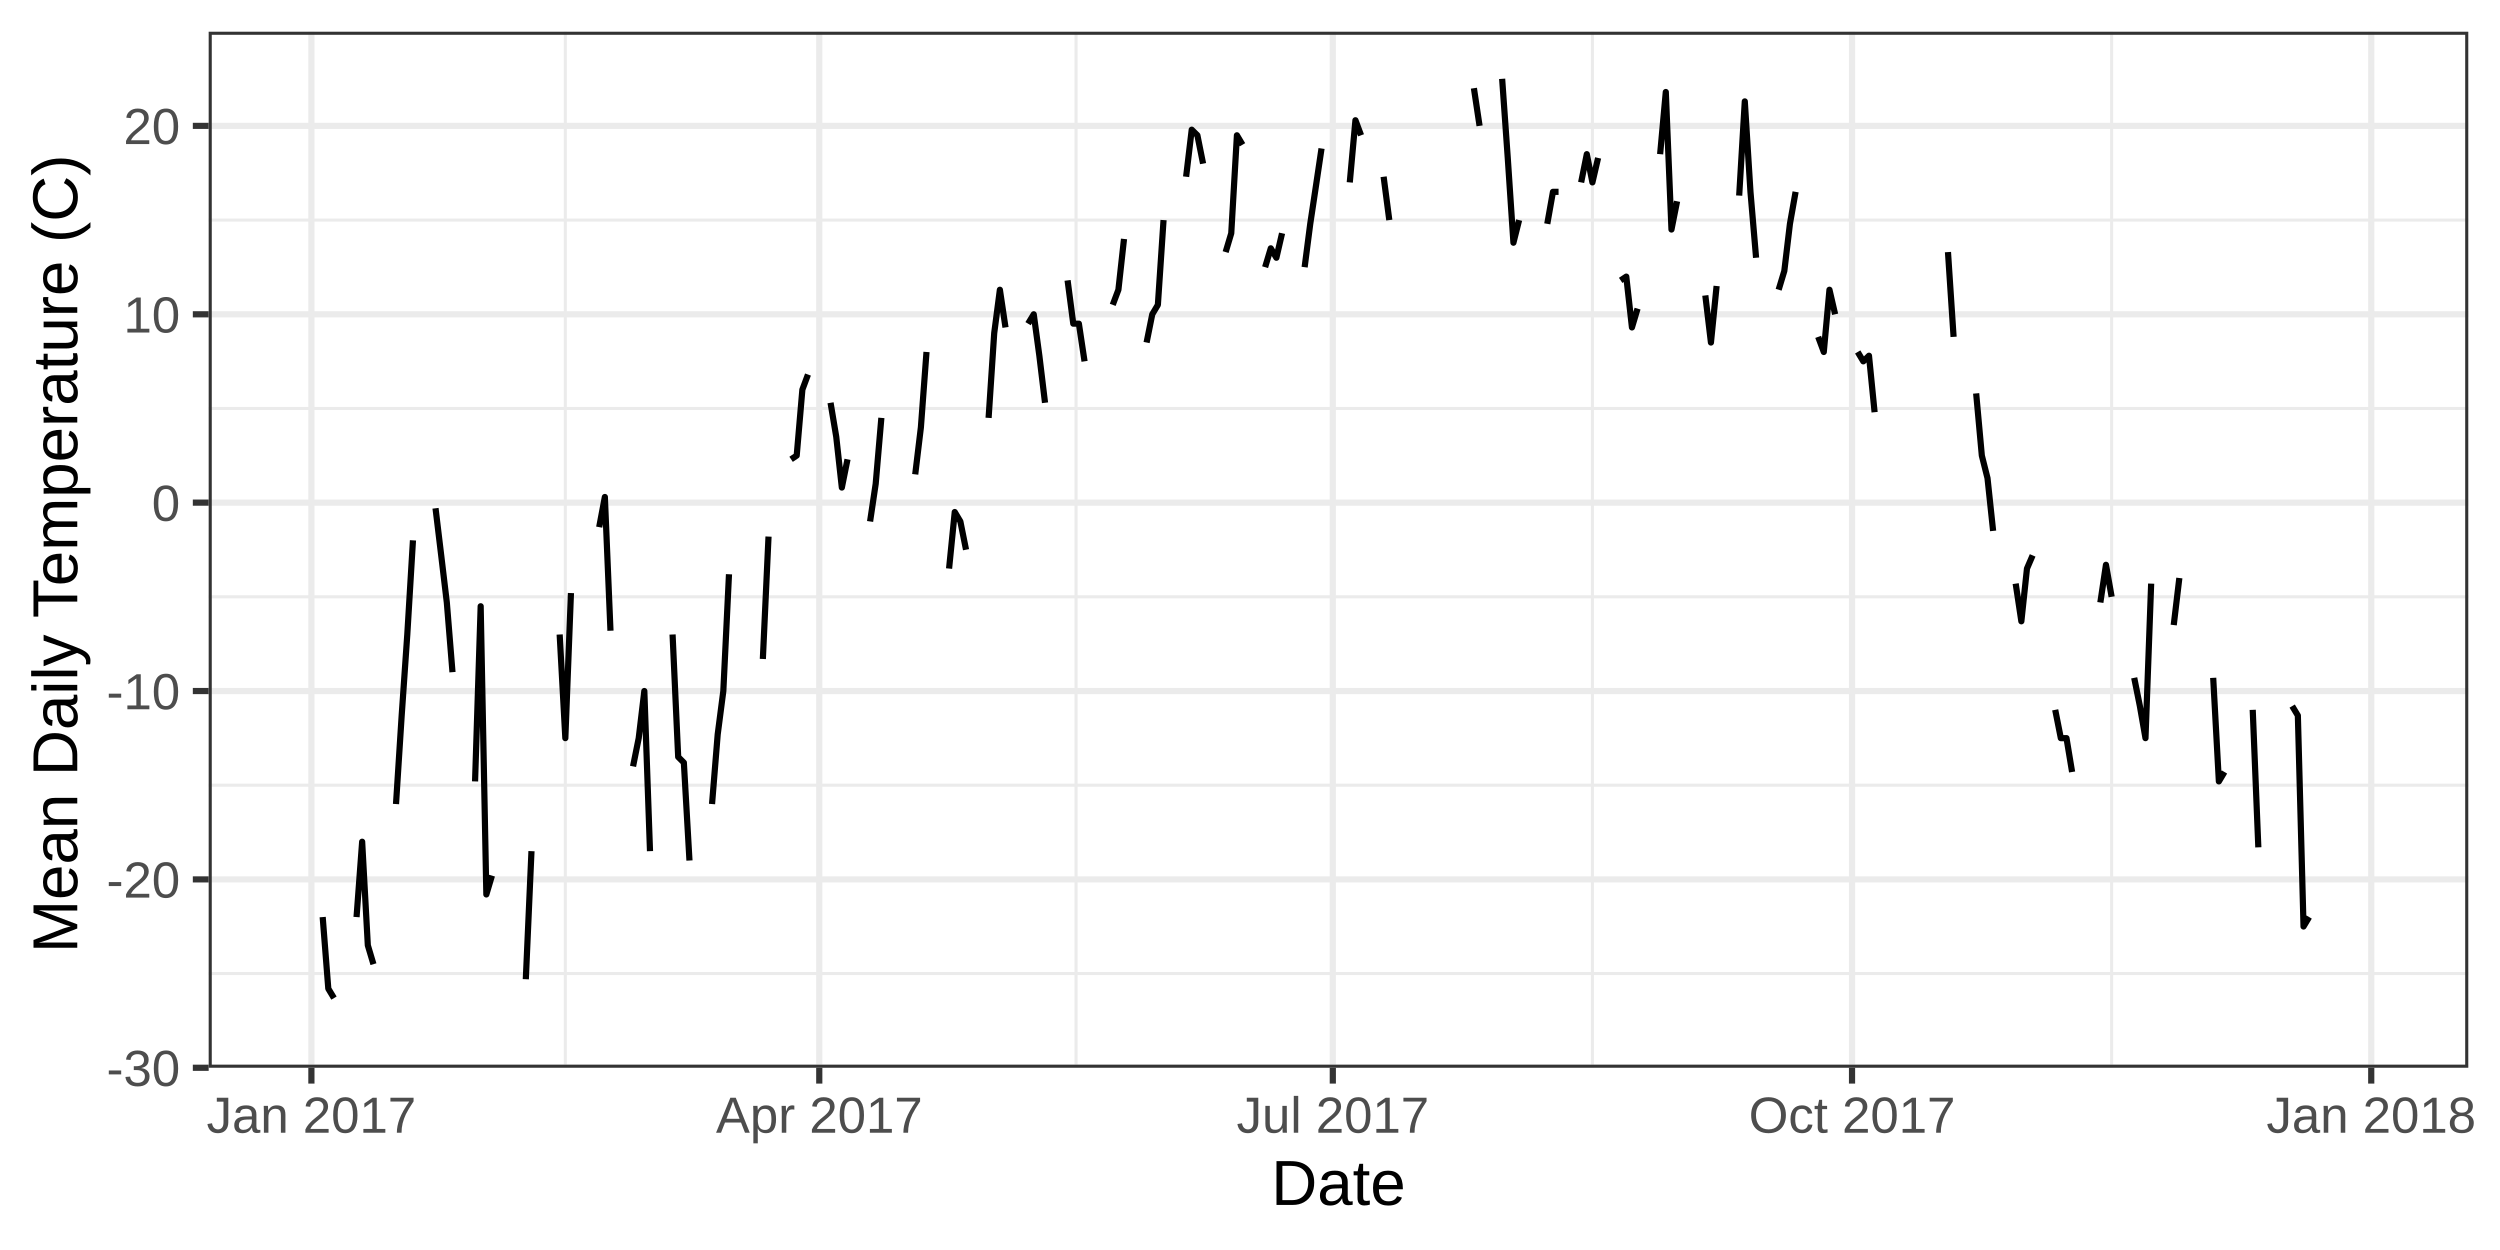
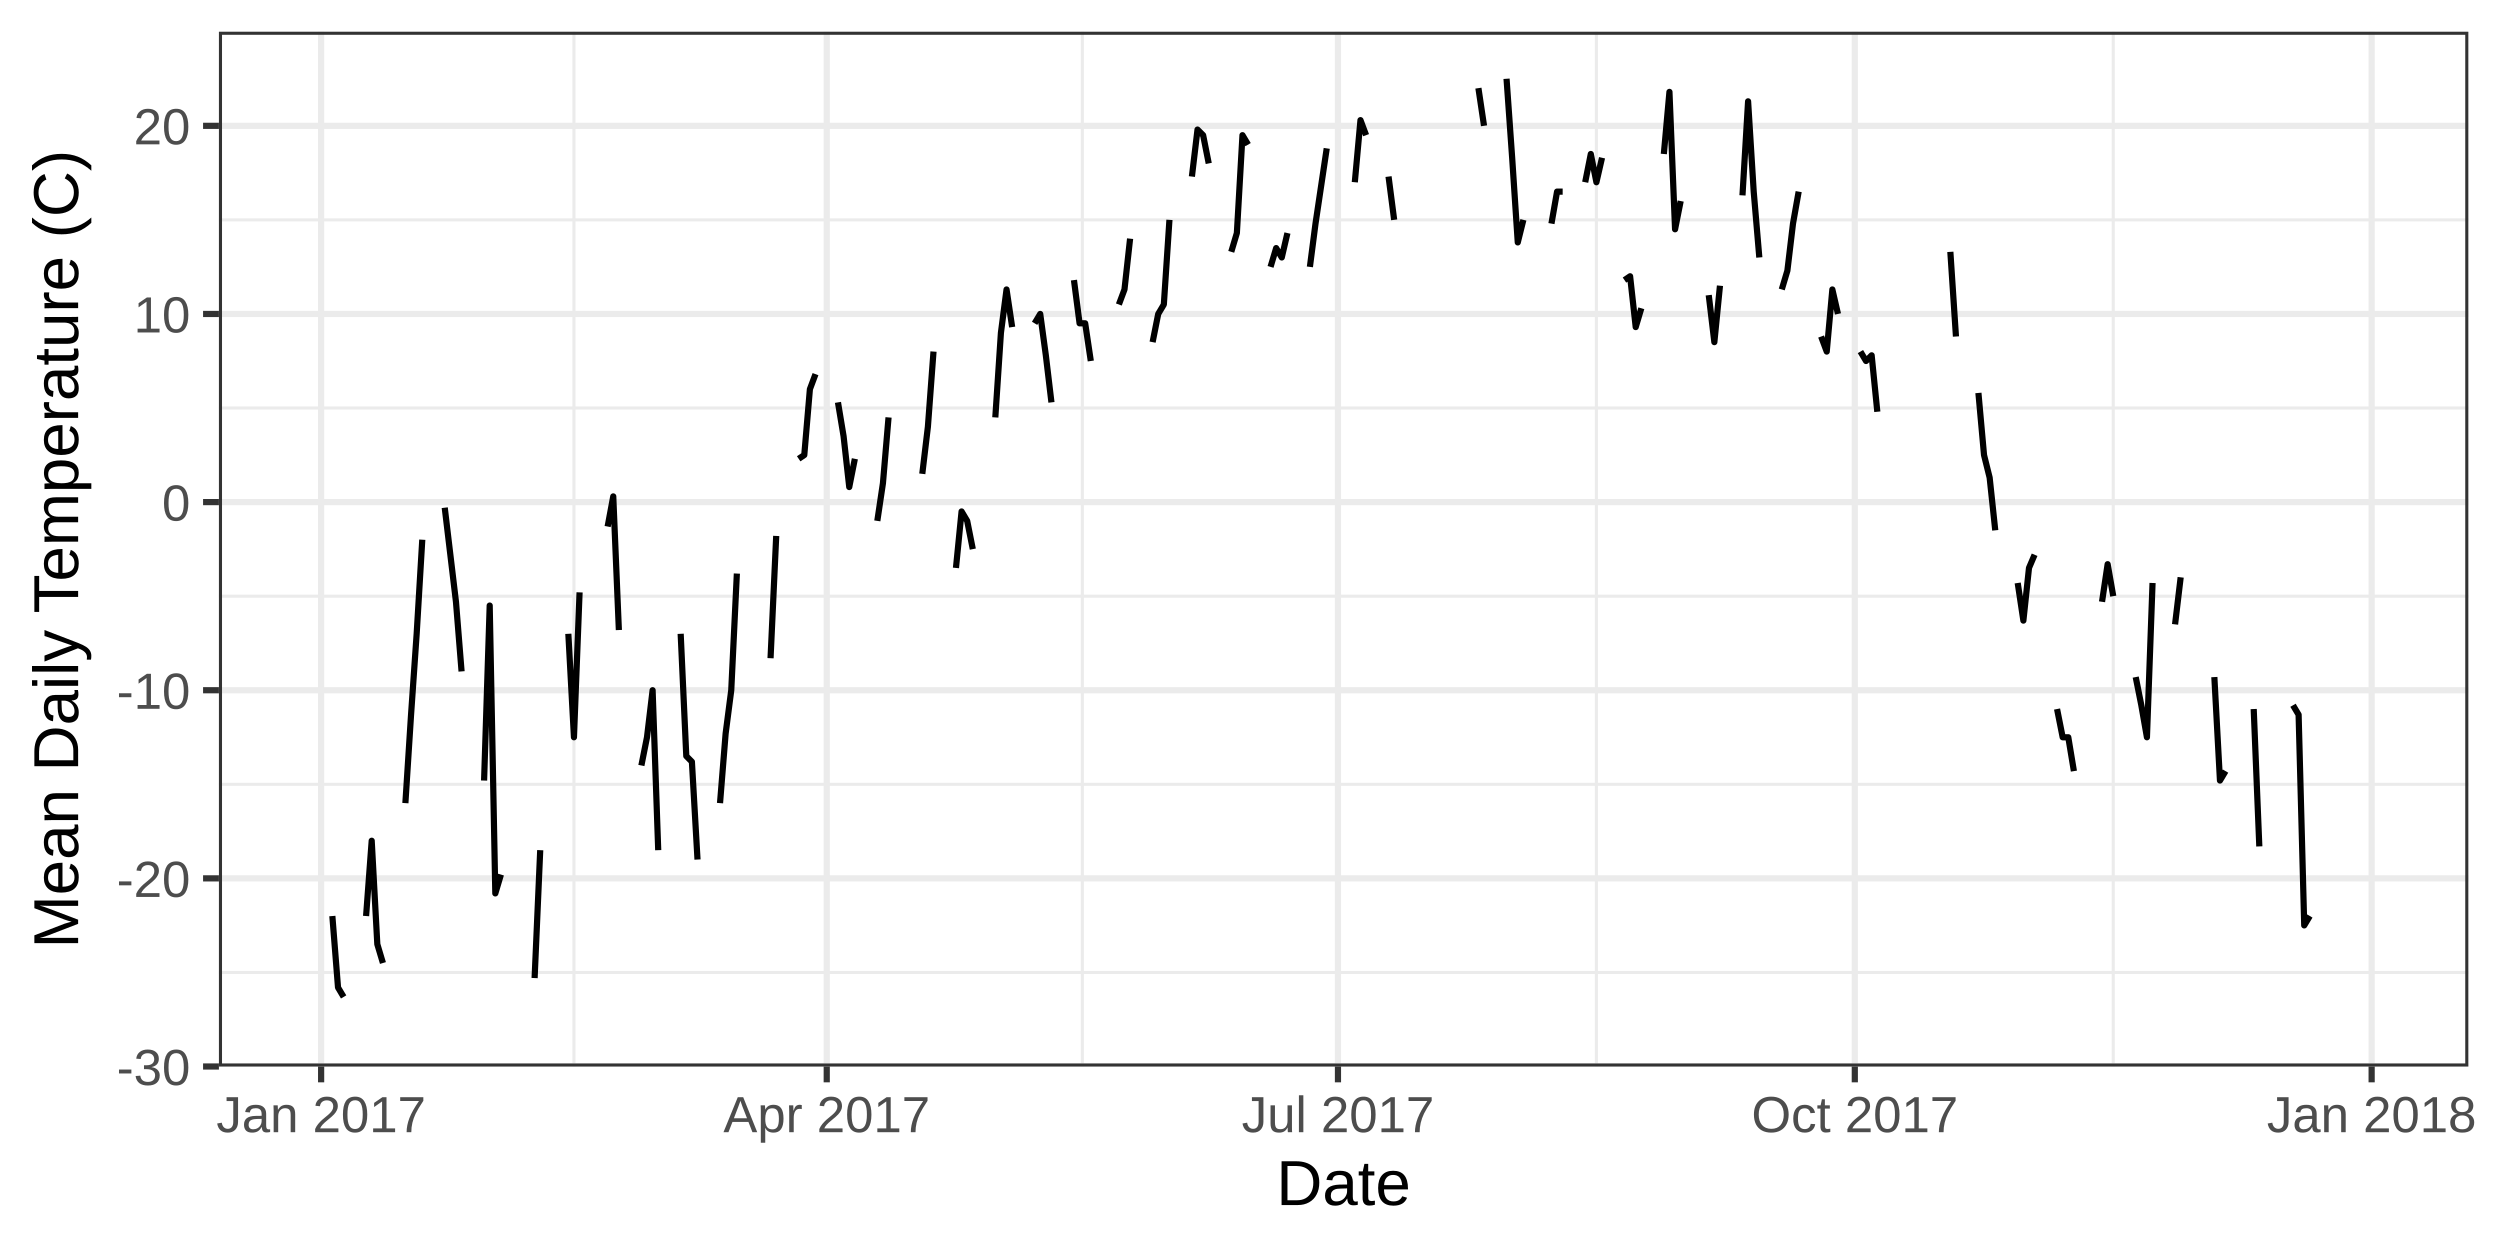
- <svg xmlns="http://www.w3.org/2000/svg" viewBox="0 0 432.00 216.00">
+ <svg xmlns="http://www.w3.org/2000/svg" class="svglite" width="432.00pt" height="216.00pt" viewBox="0 0 432.00 216.00">
  <defs>
    <style type="text/css">
-     line, polyline, polygon, path, rect, circle {
+     .svglite line, .svglite polyline, .svglite polygon, .svglite path, .svglite rect, .svglite circle {
      fill: none;
      stroke: #000000;
      stroke-linecap: round;
      stroke-linejoin: round;
      stroke-miterlimit: 10.00;
    }
  </style>
  </defs>
  <rect width="100%" height="100%" style="stroke: none; fill: #FFFFFF;" />
-   <rect x="0.00" y="0" width="432.00" height="216.00" style="stroke-width: 1.07; stroke: #FFFFFF; fill: #FFFFFF;" />
  <defs>
-     <clipPath id="cpMzYuMDZ8NDI2LjUyfDE4NC41MXw1LjQ4">
-       <rect x="36.06" y="5.48" width="390.46" height="179.03" />
-     </clipPath>
-   </defs>
-   <rect x="36.06" y="5.48" width="390.46" height="179.03" style="stroke-width: 1.07; stroke: none; fill: #FFFFFF;" clip-path="url(#cpMzYuMDZ8NDI2LjUyfDE4NC41MXw1LjQ4)" />
-   <polyline points="36.06,168.23 426.52,168.23 " style="stroke-width: 0.53; stroke: #EBEBEB; stroke-linecap: butt;" clip-path="url(#cpMzYuMDZ8NDI2LjUyfDE4NC41MXw1LjQ4)" />
-   <polyline points="36.06,135.68 426.52,135.68 " style="stroke-width: 0.53; stroke: #EBEBEB; stroke-linecap: butt;" clip-path="url(#cpMzYuMDZ8NDI2LjUyfDE4NC41MXw1LjQ4)" />
-   <polyline points="36.06,103.13 426.52,103.13 " style="stroke-width: 0.53; stroke: #EBEBEB; stroke-linecap: butt;" clip-path="url(#cpMzYuMDZ8NDI2LjUyfDE4NC41MXw1LjQ4)" />
-   <polyline points="36.06,70.58 426.52,70.58 " style="stroke-width: 0.53; stroke: #EBEBEB; stroke-linecap: butt;" clip-path="url(#cpMzYuMDZ8NDI2LjUyfDE4NC41MXw1LjQ4)" />
-   <polyline points="36.06,38.03 426.52,38.03 " style="stroke-width: 0.53; stroke: #EBEBEB; stroke-linecap: butt;" clip-path="url(#cpMzYuMDZ8NDI2LjUyfDE4NC41MXw1LjQ4)" />
-   <polyline points="36.06,5.48 426.52,5.48 " style="stroke-width: 0.53; stroke: #EBEBEB; stroke-linecap: butt;" clip-path="url(#cpMzYuMDZ8NDI2LjUyfDE4NC41MXw1LjQ4)" />
-   <polyline points="97.69,184.51 97.69,5.48 " style="stroke-width: 0.53; stroke: #EBEBEB; stroke-linecap: butt;" clip-path="url(#cpMzYuMDZ8NDI2LjUyfDE4NC41MXw1LjQ4)" />
-   <polyline points="185.94,184.51 185.94,5.48 " style="stroke-width: 0.53; stroke: #EBEBEB; stroke-linecap: butt;" clip-path="url(#cpMzYuMDZ8NDI2LjUyfDE4NC41MXw1LjQ4)" />
-   <polyline points="275.17,184.51 275.17,5.48 " style="stroke-width: 0.53; stroke: #EBEBEB; stroke-linecap: butt;" clip-path="url(#cpMzYuMDZ8NDI2LjUyfDE4NC41MXw1LjQ4)" />
-   <polyline points="364.89,184.51 364.89,5.48 " style="stroke-width: 0.53; stroke: #EBEBEB; stroke-linecap: butt;" clip-path="url(#cpMzYuMDZ8NDI2LjUyfDE4NC41MXw1LjQ4)" />
-   <polyline points="36.06,184.51 426.52,184.51 " style="stroke-width: 1.07; stroke: #EBEBEB; stroke-linecap: butt;" clip-path="url(#cpMzYuMDZ8NDI2LjUyfDE4NC41MXw1LjQ4)" />
-   <polyline points="36.06,151.96 426.52,151.96 " style="stroke-width: 1.07; stroke: #EBEBEB; stroke-linecap: butt;" clip-path="url(#cpMzYuMDZ8NDI2LjUyfDE4NC41MXw1LjQ4)" />
-   <polyline points="36.06,119.41 426.52,119.41 " style="stroke-width: 1.07; stroke: #EBEBEB; stroke-linecap: butt;" clip-path="url(#cpMzYuMDZ8NDI2LjUyfDE4NC41MXw1LjQ4)" />
-   <polyline points="36.06,86.86 426.52,86.86 " style="stroke-width: 1.07; stroke: #EBEBEB; stroke-linecap: butt;" clip-path="url(#cpMzYuMDZ8NDI2LjUyfDE4NC41MXw1LjQ4)" />
-   <polyline points="36.06,54.31 426.52,54.31 " style="stroke-width: 1.07; stroke: #EBEBEB; stroke-linecap: butt;" clip-path="url(#cpMzYuMDZ8NDI2LjUyfDE4NC41MXw1LjQ4)" />
-   <polyline points="36.06,21.75 426.52,21.75 " style="stroke-width: 1.07; stroke: #EBEBEB; stroke-linecap: butt;" clip-path="url(#cpMzYuMDZ8NDI2LjUyfDE4NC41MXw1LjQ4)" />
-   <polyline points="53.81,184.51 53.81,5.48 " style="stroke-width: 1.07; stroke: #EBEBEB; stroke-linecap: butt;" clip-path="url(#cpMzYuMDZ8NDI2LjUyfDE4NC41MXw1LjQ4)" />
-   <polyline points="141.57,184.51 141.57,5.48 " style="stroke-width: 1.07; stroke: #EBEBEB; stroke-linecap: butt;" clip-path="url(#cpMzYuMDZ8NDI2LjUyfDE4NC41MXw1LjQ4)" />
-   <polyline points="230.31,184.51 230.31,5.48 " style="stroke-width: 1.07; stroke: #EBEBEB; stroke-linecap: butt;" clip-path="url(#cpMzYuMDZ8NDI2LjUyfDE4NC41MXw1LjQ4)" />
-   <polyline points="320.03,184.51 320.03,5.48 " style="stroke-width: 1.07; stroke: #EBEBEB; stroke-linecap: butt;" clip-path="url(#cpMzYuMDZ8NDI2LjUyfDE4NC41MXw1LjQ4)" />
-   <polyline points="409.75,184.51 409.75,5.48 " style="stroke-width: 1.07; stroke: #EBEBEB; stroke-linecap: butt;" clip-path="url(#cpMzYuMDZ8NDI2LjUyfDE4NC41MXw1LjQ4)" />
-   <polyline points="55.76,158.47 56.73,170.84 57.71,172.47 " style="stroke-width: 1.07; stroke-linecap: butt;" clip-path="url(#cpMzYuMDZ8NDI2LjUyfDE4NC41MXw1LjQ4)" />
-   <polyline points="61.61,158.47 62.58,145.45 63.56,163.35 64.53,166.61 " style="stroke-width: 1.07; stroke-linecap: butt;" clip-path="url(#cpMzYuMDZ8NDI2LjUyfDE4NC41MXw1LjQ4)" />
-   <polyline points="68.43,138.94 69.41,123.64 70.38,109.64 71.36,93.37 " style="stroke-width: 1.07; stroke-linecap: butt;" clip-path="url(#cpMzYuMDZ8NDI2LjUyfDE4NC41MXw1LjQ4)" />
-   <polyline points="75.26,87.83 76.24,95.97 77.21,104.11 78.19,116.15 " style="stroke-width: 1.07; stroke-linecap: butt;" clip-path="url(#cpMzYuMDZ8NDI2LjUyfDE4NC41MXw1LjQ4)" />
-   <polyline points="82.09,135.03 83.06,104.76 84.04,154.56 85.01,151.31 " style="stroke-width: 1.07; stroke-linecap: butt;" clip-path="url(#cpMzYuMDZ8NDI2LjUyfDE4NC41MXw1LjQ4)" />
-   <polyline points="90.86,169.21 91.84,147.08 " style="stroke-width: 1.07; stroke-linecap: butt;" clip-path="url(#cpMzYuMDZ8NDI2LjUyfDE4NC41MXw1LjQ4)" />
-   <polyline points="96.71,109.64 97.69,127.55 98.66,102.48 " style="stroke-width: 1.07; stroke-linecap: butt;" clip-path="url(#cpMzYuMDZ8NDI2LjUyfDE4NC41MXw1LjQ4)" />
-   <polyline points="103.54,91.09 104.52,85.88 105.49,108.99 " style="stroke-width: 1.07; stroke-linecap: butt;" clip-path="url(#cpMzYuMDZ8NDI2LjUyfDE4NC41MXw1LjQ4)" />
-   <polyline points="109.39,132.43 110.37,127.55 111.34,119.41 112.32,147.08 " style="stroke-width: 1.07; stroke-linecap: butt;" clip-path="url(#cpMzYuMDZ8NDI2LjUyfDE4NC41MXw1LjQ4)" />
-   <polyline points="116.22,109.64 117.19,130.80 118.17,131.78 119.14,148.70 " style="stroke-width: 1.07; stroke-linecap: butt;" clip-path="url(#cpMzYuMDZ8NDI2LjUyfDE4NC41MXw1LjQ4)" />
-   <polyline points="123.04,138.94 124.02,126.89 124.99,119.41 125.97,99.23 " style="stroke-width: 1.07; stroke-linecap: butt;" clip-path="url(#cpMzYuMDZ8NDI2LjUyfDE4NC41MXw1LjQ4)" />
-   <polyline points="131.82,113.87 132.80,92.72 " style="stroke-width: 1.07; stroke-linecap: butt;" clip-path="url(#cpMzYuMDZ8NDI2LjUyfDE4NC41MXw1LjQ4)" />
-   <polyline points="136.70,79.37 137.67,78.72 138.65,67.33 139.62,64.72 " style="stroke-width: 1.07; stroke-linecap: butt;" clip-path="url(#cpMzYuMDZ8NDI2LjUyfDE4NC41MXw1LjQ4)" />
-   <polyline points="143.52,69.60 144.50,75.46 145.47,84.25 146.45,79.37 " style="stroke-width: 1.07; stroke-linecap: butt;" clip-path="url(#cpMzYuMDZ8NDI2LjUyfDE4NC41MXw1LjQ4)" />
-   <polyline points="150.35,90.11 151.32,83.60 152.30,72.21 " style="stroke-width: 1.07; stroke-linecap: butt;" clip-path="url(#cpMzYuMDZ8NDI2LjUyfDE4NC41MXw1LjQ4)" />
-   <polyline points="158.15,81.97 159.13,73.84 160.10,60.82 " style="stroke-width: 1.07; stroke-linecap: butt;" clip-path="url(#cpMzYuMDZ8NDI2LjUyfDE4NC41MXw1LjQ4)" />
-   <polyline points="164.00,98.25 164.98,88.48 165.95,90.11 166.93,94.99 " style="stroke-width: 1.07; stroke-linecap: butt;" clip-path="url(#cpMzYuMDZ8NDI2LjUyfDE4NC41MXw1LjQ4)" />
-   <polyline points="170.83,72.21 171.80,57.56 172.78,50.07 173.75,56.58 " style="stroke-width: 1.07; stroke-linecap: butt;" clip-path="url(#cpMzYuMDZ8NDI2LjUyfDE4NC41MXw1LjQ4)" />
-   <polyline points="177.65,55.93 178.63,54.31 179.60,61.47 180.58,69.60 " style="stroke-width: 1.07; stroke-linecap: butt;" clip-path="url(#cpMzYuMDZ8NDI2LjUyfDE4NC41MXw1LjQ4)" />
-   <polyline points="184.48,48.45 185.46,55.93 186.43,55.93 187.41,62.44 " style="stroke-width: 1.07; stroke-linecap: butt;" clip-path="url(#cpMzYuMDZ8NDI2LjUyfDE4NC41MXw1LjQ4)" />
-   <polyline points="192.28,52.68 193.26,50.07 194.23,41.29 " style="stroke-width: 1.07; stroke-linecap: butt;" clip-path="url(#cpMzYuMDZ8NDI2LjUyfDE4NC41MXw1LjQ4)" />
-   <polyline points="198.13,59.19 199.11,54.31 200.08,52.68 201.06,38.03 " style="stroke-width: 1.07; stroke-linecap: butt;" clip-path="url(#cpMzYuMDZ8NDI2LjUyfDE4NC41MXw1LjQ4)" />
-   <polyline points="204.96,30.54 205.93,22.41 206.91,23.38 207.89,28.27 " style="stroke-width: 1.07; stroke-linecap: butt;" clip-path="url(#cpMzYuMDZ8NDI2LjUyfDE4NC41MXw1LjQ4)" />
-   <polyline points="211.79,43.56 212.76,40.31 213.74,23.38 214.71,25.01 " style="stroke-width: 1.07; stroke-linecap: butt;" clip-path="url(#cpMzYuMDZ8NDI2LjUyfDE4NC41MXw1LjQ4)" />
-   <polyline points="218.61,46.17 219.59,42.91 220.56,44.54 221.54,40.31 " style="stroke-width: 1.07; stroke-linecap: butt;" clip-path="url(#cpMzYuMDZ8NDI2LjUyfDE4NC41MXw1LjQ4)" />
-   <polyline points="225.44,46.17 226.41,38.68 227.39,32.17 228.36,25.66 " style="stroke-width: 1.07; stroke-linecap: butt;" clip-path="url(#cpMzYuMDZ8NDI2LjUyfDE4NC41MXw1LjQ4)" />
-   <polyline points="233.24,31.52 234.22,20.78 235.19,23.38 " style="stroke-width: 1.07; stroke-linecap: butt;" clip-path="url(#cpMzYuMDZ8NDI2LjUyfDE4NC41MXw1LjQ4)" />
-   <polyline points="239.09,30.54 240.07,38.03 " style="stroke-width: 1.07; stroke-linecap: butt;" clip-path="url(#cpMzYuMDZ8NDI2LjUyfDE4NC41MXw1LjQ4)" />
-   <polyline points="254.69,15.24 255.67,21.75 " style="stroke-width: 1.07; stroke-linecap: butt;" clip-path="url(#cpMzYuMDZ8NDI2LjUyfDE4NC41MXw1LjQ4)" />
-   <polyline points="259.57,13.62 260.54,27.29 261.52,41.94 262.50,38.03 " style="stroke-width: 1.07; stroke-linecap: butt;" clip-path="url(#cpMzYuMDZ8NDI2LjUyfDE4NC41MXw1LjQ4)" />
-   <polyline points="267.37,38.68 268.35,33.15 269.32,33.15 " style="stroke-width: 1.07; stroke-linecap: butt;" clip-path="url(#cpMzYuMDZ8NDI2LjUyfDE4NC41MXw1LjQ4)" />
-   <polyline points="273.22,31.52 274.20,26.64 275.17,31.52 276.15,27.29 " style="stroke-width: 1.07; stroke-linecap: butt;" clip-path="url(#cpMzYuMDZ8NDI2LjUyfDE4NC41MXw1LjQ4)" />
-   <polyline points="280.05,48.45 281.02,47.80 282.00,56.58 282.97,53.33 " style="stroke-width: 1.07; stroke-linecap: butt;" clip-path="url(#cpMzYuMDZ8NDI2LjUyfDE4NC41MXw1LjQ4)" />
-   <polyline points="286.87,26.64 287.85,15.90 288.83,39.66 289.80,34.78 " style="stroke-width: 1.07; stroke-linecap: butt;" clip-path="url(#cpMzYuMDZ8NDI2LjUyfDE4NC41MXw1LjQ4)" />
-   <polyline points="294.68,51.05 295.65,59.19 296.63,49.42 " style="stroke-width: 1.07; stroke-linecap: butt;" clip-path="url(#cpMzYuMDZ8NDI2LjUyfDE4NC41MXw1LjQ4)" />
-   <polyline points="300.53,33.80 301.50,17.52 302.48,33.15 303.45,44.54 " style="stroke-width: 1.07; stroke-linecap: butt;" clip-path="url(#cpMzYuMDZ8NDI2LjUyfDE4NC41MXw1LjQ4)" />
-   <polyline points="307.35,50.07 308.33,46.82 309.30,38.68 310.28,33.15 " style="stroke-width: 1.07; stroke-linecap: butt;" clip-path="url(#cpMzYuMDZ8NDI2LjUyfDE4NC41MXw1LjQ4)" />
-   <polyline points="314.18,58.21 315.15,60.82 316.13,50.07 317.11,54.31 " style="stroke-width: 1.07; stroke-linecap: butt;" clip-path="url(#cpMzYuMDZ8NDI2LjUyfDE4NC41MXw1LjQ4)" />
-   <polyline points="321.01,60.82 321.98,62.44 322.96,61.47 323.93,71.23 " style="stroke-width: 1.07; stroke-linecap: butt;" clip-path="url(#cpMzYuMDZ8NDI2LjUyfDE4NC41MXw1LjQ4)" />
-   <polyline points="336.61,43.56 337.58,58.21 " style="stroke-width: 1.07; stroke-linecap: butt;" clip-path="url(#cpMzYuMDZ8NDI2LjUyfDE4NC41MXw1LjQ4)" />
-   <polyline points="341.48,67.98 342.46,78.72 343.44,82.62 344.41,91.74 " style="stroke-width: 1.07; stroke-linecap: butt;" clip-path="url(#cpMzYuMDZ8NDI2LjUyfDE4NC41MXw1LjQ4)" />
-   <polyline points="348.31,100.85 349.29,107.36 350.26,98.25 351.24,95.97 " style="stroke-width: 1.07; stroke-linecap: butt;" clip-path="url(#cpMzYuMDZ8NDI2LjUyfDE4NC41MXw1LjQ4)" />
-   <polyline points="355.14,122.66 356.11,127.55 357.09,127.55 358.06,133.40 " style="stroke-width: 1.07; stroke-linecap: butt;" clip-path="url(#cpMzYuMDZ8NDI2LjUyfDE4NC41MXw1LjQ4)" />
-   <polyline points="362.94,104.11 363.91,97.60 364.89,103.13 " style="stroke-width: 1.07; stroke-linecap: butt;" clip-path="url(#cpMzYuMDZ8NDI2LjUyfDE4NC41MXw1LjQ4)" />
-   <polyline points="368.79,117.13 369.77,122.01 370.74,127.55 371.72,100.85 " style="stroke-width: 1.07; stroke-linecap: butt;" clip-path="url(#cpMzYuMDZ8NDI2LjUyfDE4NC41MXw1LjQ4)" />
-   <polyline points="375.62,108.01 376.59,99.88 " style="stroke-width: 1.07; stroke-linecap: butt;" clip-path="url(#cpMzYuMDZ8NDI2LjUyfDE4NC41MXw1LjQ4)" />
-   <polyline points="382.44,117.13 383.42,135.03 384.39,133.40 " style="stroke-width: 1.07; stroke-linecap: butt;" clip-path="url(#cpMzYuMDZ8NDI2LjUyfDE4NC41MXw1LjQ4)" />
-   <polyline points="389.27,122.66 390.24,146.42 " style="stroke-width: 1.07; stroke-linecap: butt;" clip-path="url(#cpMzYuMDZ8NDI2LjUyfDE4NC41MXw1LjQ4)" />
-   <polyline points="396.09,122.01 397.07,123.64 398.05,160.10 399.02,158.47 " style="stroke-width: 1.07; stroke-linecap: butt;" clip-path="url(#cpMzYuMDZ8NDI2LjUyfDE4NC41MXw1LjQ4)" />
-   <rect x="36.06" y="5.48" width="390.46" height="179.03" style="stroke-width: 1.07; stroke: #333333;" clip-path="url(#cpMzYuMDZ8NDI2LjUyfDE4NC41MXw1LjQ4)" />
-   <defs>
-     <clipPath id="cpMC4wMHw0MzIuMDB8MjE2LjAwfDAuMDA=">
+     <clipPath id="cpMC4wMHw0MzIuMDB8MC4wMHwyMTYuMDA=">
      <rect x="0.00" y="0.00" width="432.00" height="216.00" />
    </clipPath>
  </defs>
-   <g clip-path="url(#cpMC4wMHw0MzIuMDB8MjE2LjAwfDAuMDA=)">
-     <text x="18.41" y="187.66" style="font-size: 8.80px; fill: #4D4D4D; font-family: Arial;" textLength="12.72px" lengthAdjust="spacingAndGlyphs">-30</text>
+   <g clip-path="url(#cpMC4wMHw0MzIuMDB8MC4wMHwyMTYuMDA=)">
+     <rect x="0" y="0.00" width="432.00" height="216.00" style="stroke-width: 1.07; stroke: #FFFFFF; fill: #FFFFFF;" />
  </g>
-   <g clip-path="url(#cpMC4wMHw0MzIuMDB8MjE2LjAwfDAuMDA=)">
-     <text x="18.41" y="155.11" style="font-size: 8.80px; fill: #4D4D4D; font-family: Arial;" textLength="12.72px" lengthAdjust="spacingAndGlyphs">-20</text>
+   <defs>
+     <clipPath id="cpMzcuODN8NDI2LjUyfDUuNDh8MTg0LjI5">
+       <rect x="37.83" y="5.48" width="388.70" height="178.82" />
+     </clipPath>
+   </defs>
+   <g clip-path="url(#cpMzcuODN8NDI2LjUyfDUuNDh8MTg0LjI5)">
+     <rect x="37.83" y="5.48" width="388.70" height="178.82" style="stroke-width: 1.07; stroke: none; fill: #FFFFFF;" />
+     <polyline points="37.83,168.04 426.52,168.04 " style="stroke-width: 0.53; stroke: #EBEBEB; stroke-linecap: butt;" />
+     <polyline points="37.83,135.53 426.52,135.53 " style="stroke-width: 0.53; stroke: #EBEBEB; stroke-linecap: butt;" />
+     <polyline points="37.83,103.02 426.52,103.02 " style="stroke-width: 0.53; stroke: #EBEBEB; stroke-linecap: butt;" />
+     <polyline points="37.83,70.50 426.52,70.50 " style="stroke-width: 0.53; stroke: #EBEBEB; stroke-linecap: butt;" />
+     <polyline points="37.83,37.99 426.52,37.99 " style="stroke-width: 0.53; stroke: #EBEBEB; stroke-linecap: butt;" />
+     <polyline points="37.83,5.48 426.52,5.48 " style="stroke-width: 0.53; stroke: #EBEBEB; stroke-linecap: butt;" />
+     <polyline points="99.18,184.29 99.18,5.48 " style="stroke-width: 0.53; stroke: #EBEBEB; stroke-linecap: butt;" />
+     <polyline points="187.03,184.29 187.03,5.48 " style="stroke-width: 0.53; stroke: #EBEBEB; stroke-linecap: butt;" />
+     <polyline points="275.86,184.29 275.86,5.48 " style="stroke-width: 0.53; stroke: #EBEBEB; stroke-linecap: butt;" />
+     <polyline points="365.17,184.29 365.17,5.48 " style="stroke-width: 0.53; stroke: #EBEBEB; stroke-linecap: butt;" />
+     <polyline points="37.83,184.29 426.52,184.29 " style="stroke-width: 1.07; stroke: #EBEBEB; stroke-linecap: butt;" />
+     <polyline points="37.83,151.78 426.52,151.78 " style="stroke-width: 1.07; stroke: #EBEBEB; stroke-linecap: butt;" />
+     <polyline points="37.83,119.27 426.52,119.27 " style="stroke-width: 1.07; stroke: #EBEBEB; stroke-linecap: butt;" />
+     <polyline points="37.83,86.76 426.52,86.76 " style="stroke-width: 1.07; stroke: #EBEBEB; stroke-linecap: butt;" />
+     <polyline points="37.83,54.25 426.52,54.25 " style="stroke-width: 1.07; stroke: #EBEBEB; stroke-linecap: butt;" />
+     <polyline points="37.83,21.74 426.52,21.74 " style="stroke-width: 1.07; stroke: #EBEBEB; stroke-linecap: butt;" />
+     <polyline points="55.49,184.29 55.49,5.48 " style="stroke-width: 1.07; stroke: #EBEBEB; stroke-linecap: butt;" />
+     <polyline points="142.86,184.29 142.86,5.48 " style="stroke-width: 1.07; stroke: #EBEBEB; stroke-linecap: butt;" />
+     <polyline points="231.20,184.29 231.20,5.48 " style="stroke-width: 1.07; stroke: #EBEBEB; stroke-linecap: butt;" />
+     <polyline points="320.51,184.29 320.51,5.48 " style="stroke-width: 1.07; stroke: #EBEBEB; stroke-linecap: butt;" />
+     <polyline points="409.82,184.29 409.82,5.48 " style="stroke-width: 1.07; stroke: #EBEBEB; stroke-linecap: butt;" />
+     <polyline points="57.43,158.29 58.41,170.64 59.38,172.27 " style="stroke-width: 1.07; stroke-linecap: butt;" />
+     <polyline points="63.26,158.29 64.23,145.28 65.20,163.16 66.17,166.41 " style="stroke-width: 1.07; stroke-linecap: butt;" />
+     <polyline points="70.05,138.78 71.03,123.50 72.00,109.52 72.97,93.26 " style="stroke-width: 1.07; stroke-linecap: butt;" />
+     <polyline points="76.85,87.73 77.82,95.86 78.79,103.99 79.76,116.02 " style="stroke-width: 1.07; stroke-linecap: butt;" />
+     <polyline points="83.65,134.88 84.62,104.64 85.59,154.38 86.56,151.13 " style="stroke-width: 1.07; stroke-linecap: butt;" />
+     <polyline points="92.38,169.01 93.35,146.91 " style="stroke-width: 1.07; stroke-linecap: butt;" />
+     <polyline points="98.21,109.52 99.18,127.40 100.15,102.36 " style="stroke-width: 1.07; stroke-linecap: butt;" />
+     <polyline points="105.00,90.99 105.97,85.78 106.94,108.87 " style="stroke-width: 1.07; stroke-linecap: butt;" />
+     <polyline points="110.83,132.28 111.80,127.40 112.77,119.27 113.74,146.91 " style="stroke-width: 1.07; stroke-linecap: butt;" />
+     <polyline points="117.62,109.52 118.59,130.65 119.56,131.63 120.53,148.53 " style="stroke-width: 1.07; stroke-linecap: butt;" />
+     <polyline points="124.42,138.78 125.39,126.75 126.36,119.27 127.33,99.11 " style="stroke-width: 1.07; stroke-linecap: butt;" />
+     <polyline points="133.15,113.74 134.13,92.61 " style="stroke-width: 1.07; stroke-linecap: butt;" />
+     <polyline points="138.01,79.28 138.98,78.63 139.95,67.25 140.92,64.65 " style="stroke-width: 1.07; stroke-linecap: butt;" />
+     <polyline points="144.80,69.53 145.77,75.38 146.75,84.16 147.72,79.28 " style="stroke-width: 1.07; stroke-linecap: butt;" />
+     <polyline points="151.60,90.01 152.57,83.51 153.54,72.13 " style="stroke-width: 1.07; stroke-linecap: butt;" />
+     <polyline points="159.37,81.88 160.34,73.75 161.31,60.75 " style="stroke-width: 1.07; stroke-linecap: butt;" />
+     <polyline points="165.19,98.14 166.16,88.38 167.13,90.01 168.10,94.89 " style="stroke-width: 1.07; stroke-linecap: butt;" />
+     <polyline points="171.99,72.13 172.96,57.50 173.93,50.02 174.90,56.52 " style="stroke-width: 1.07; stroke-linecap: butt;" />
+     <polyline points="178.78,55.87 179.75,54.25 180.72,61.40 181.69,69.53 " style="stroke-width: 1.07; stroke-linecap: butt;" />
+     <polyline points="185.58,48.40 186.55,55.87 187.52,55.87 188.49,62.38 " style="stroke-width: 1.07; stroke-linecap: butt;" />
+     <polyline points="193.34,52.62 194.31,50.02 195.28,41.24 " style="stroke-width: 1.07; stroke-linecap: butt;" />
+     <polyline points="199.17,59.12 200.14,54.25 201.11,52.62 202.08,37.99 " style="stroke-width: 1.07; stroke-linecap: butt;" />
+     <polyline points="205.96,30.51 206.93,22.39 207.90,23.36 208.87,28.24 " style="stroke-width: 1.07; stroke-linecap: butt;" />
+     <polyline points="212.76,43.52 213.73,40.27 214.70,23.36 215.67,24.99 " style="stroke-width: 1.07; stroke-linecap: butt;" />
+     <polyline points="219.55,46.12 220.52,42.87 221.49,44.49 222.47,40.27 " style="stroke-width: 1.07; stroke-linecap: butt;" />
+     <polyline points="226.35,46.12 227.32,38.64 228.29,32.14 229.26,25.64 " style="stroke-width: 1.07; stroke-linecap: butt;" />
+     <polyline points="234.11,31.49 235.09,20.76 236.06,23.36 " style="stroke-width: 1.07; stroke-linecap: butt;" />
+     <polyline points="239.94,30.51 240.91,37.99 " style="stroke-width: 1.07; stroke-linecap: butt;" />
+     <polyline points="255.47,15.23 256.44,21.74 " style="stroke-width: 1.07; stroke-linecap: butt;" />
+     <polyline points="260.33,13.61 261.30,27.26 262.27,41.89 263.24,37.99 " style="stroke-width: 1.07; stroke-linecap: butt;" />
+     <polyline points="268.09,38.64 269.06,33.11 270.03,33.11 " style="stroke-width: 1.07; stroke-linecap: butt;" />
+     <polyline points="273.92,31.49 274.89,26.61 275.86,31.49 276.83,27.26 " style="stroke-width: 1.07; stroke-linecap: butt;" />
+     <polyline points="280.71,48.40 281.68,47.74 282.65,56.52 283.62,53.27 " style="stroke-width: 1.07; stroke-linecap: butt;" />
+     <polyline points="287.51,26.61 288.48,15.88 289.45,39.62 290.42,34.74 " style="stroke-width: 1.07; stroke-linecap: butt;" />
+     <polyline points="295.27,51.00 296.24,59.12 297.21,49.37 " style="stroke-width: 1.07; stroke-linecap: butt;" />
+     <polyline points="301.10,33.76 302.07,17.51 303.04,33.11 304.01,44.49 " style="stroke-width: 1.07; stroke-linecap: butt;" />
+     <polyline points="307.89,50.02 308.86,46.77 309.83,38.64 310.81,33.11 " style="stroke-width: 1.07; stroke-linecap: butt;" />
+     <polyline points="314.69,58.15 315.66,60.75 316.63,50.02 317.60,54.25 " style="stroke-width: 1.07; stroke-linecap: butt;" />
+     <polyline points="321.48,60.75 322.45,62.38 323.42,61.40 324.40,71.15 " style="stroke-width: 1.07; stroke-linecap: butt;" />
+     <polyline points="337.02,43.52 337.99,58.15 " style="stroke-width: 1.07; stroke-linecap: butt;" />
+     <polyline points="341.87,67.90 342.84,78.63 343.81,82.53 344.78,91.64 " style="stroke-width: 1.07; stroke-linecap: butt;" />
+     <polyline points="348.66,100.74 349.64,107.24 350.61,98.14 351.58,95.86 " style="stroke-width: 1.07; stroke-linecap: butt;" />
+     <polyline points="355.46,122.52 356.43,127.40 357.40,127.40 358.37,133.25 " style="stroke-width: 1.07; stroke-linecap: butt;" />
+     <polyline points="363.23,103.99 364.20,97.49 365.17,103.02 " style="stroke-width: 1.07; stroke-linecap: butt;" />
+     <polyline points="369.05,117.00 370.02,121.87 370.99,127.40 371.96,100.74 " style="stroke-width: 1.07; stroke-linecap: butt;" />
+     <polyline points="375.85,107.89 376.82,99.76 " style="stroke-width: 1.07; stroke-linecap: butt;" />
+     <polyline points="382.64,117.00 383.61,134.88 384.58,133.25 " style="stroke-width: 1.07; stroke-linecap: butt;" />
+     <polyline points="389.44,122.52 390.41,146.26 " style="stroke-width: 1.07; stroke-linecap: butt;" />
+     <polyline points="396.23,121.87 397.20,123.50 398.17,159.91 399.14,158.29 " style="stroke-width: 1.07; stroke-linecap: butt;" />
+     <rect x="37.83" y="5.48" width="388.70" height="178.82" style="stroke-width: 1.07; stroke: #333333;" />
  </g>
-   <g clip-path="url(#cpMC4wMHw0MzIuMDB8MjE2LjAwfDAuMDA=)">
-     <text x="18.41" y="122.56" style="font-size: 8.80px; fill: #4D4D4D; font-family: Arial;" textLength="12.72px" lengthAdjust="spacingAndGlyphs">-10</text>
-   </g>
-   <g clip-path="url(#cpMC4wMHw0MzIuMDB8MjE2LjAwfDAuMDA=)">
-     <text x="26.23" y="90.01" style="font-size: 8.80px; fill: #4D4D4D; font-family: Arial;" textLength="4.89px" lengthAdjust="spacingAndGlyphs">0</text>
-   </g>
-   <g clip-path="url(#cpMC4wMHw0MzIuMDB8MjE2LjAwfDAuMDA=)">
-     <text x="21.34" y="57.46" style="font-size: 8.80px; fill: #4D4D4D; font-family: Arial;" textLength="9.79px" lengthAdjust="spacingAndGlyphs">10</text>
-   </g>
-   <g clip-path="url(#cpMC4wMHw0MzIuMDB8MjE2LjAwfDAuMDA=)">
-     <text x="21.34" y="24.90" style="font-size: 8.80px; fill: #4D4D4D; font-family: Arial;" textLength="9.79px" lengthAdjust="spacingAndGlyphs">20</text>
-   </g>
-   <polyline points="33.32,184.51 36.06,184.51 " style="stroke-width: 1.07; stroke: #333333; stroke-linecap: butt;" clip-path="url(#cpMC4wMHw0MzIuMDB8MjE2LjAwfDAuMDA=)" />
-   <polyline points="33.32,151.96 36.06,151.96 " style="stroke-width: 1.07; stroke: #333333; stroke-linecap: butt;" clip-path="url(#cpMC4wMHw0MzIuMDB8MjE2LjAwfDAuMDA=)" />
-   <polyline points="33.32,119.41 36.06,119.41 " style="stroke-width: 1.07; stroke: #333333; stroke-linecap: butt;" clip-path="url(#cpMC4wMHw0MzIuMDB8MjE2LjAwfDAuMDA=)" />
-   <polyline points="33.32,86.86 36.06,86.86 " style="stroke-width: 1.07; stroke: #333333; stroke-linecap: butt;" clip-path="url(#cpMC4wMHw0MzIuMDB8MjE2LjAwfDAuMDA=)" />
-   <polyline points="33.32,54.31 36.06,54.31 " style="stroke-width: 1.07; stroke: #333333; stroke-linecap: butt;" clip-path="url(#cpMC4wMHw0MzIuMDB8MjE2LjAwfDAuMDA=)" />
-   <polyline points="33.32,21.75 36.06,21.75 " style="stroke-width: 1.07; stroke: #333333; stroke-linecap: butt;" clip-path="url(#cpMC4wMHw0MzIuMDB8MjE2LjAwfDAuMDA=)" />
-   <polyline points="53.81,187.25 53.81,184.51 " style="stroke-width: 1.07; stroke: #333333; stroke-linecap: butt;" clip-path="url(#cpMC4wMHw0MzIuMDB8MjE2LjAwfDAuMDA=)" />
-   <polyline points="141.57,187.25 141.57,184.51 " style="stroke-width: 1.07; stroke: #333333; stroke-linecap: butt;" clip-path="url(#cpMC4wMHw0MzIuMDB8MjE2LjAwfDAuMDA=)" />
-   <polyline points="230.31,187.25 230.31,184.51 " style="stroke-width: 1.07; stroke: #333333; stroke-linecap: butt;" clip-path="url(#cpMC4wMHw0MzIuMDB8MjE2LjAwfDAuMDA=)" />
-   <polyline points="320.03,187.25 320.03,184.51 " style="stroke-width: 1.07; stroke: #333333; stroke-linecap: butt;" clip-path="url(#cpMC4wMHw0MzIuMDB8MjE2LjAwfDAuMDA=)" />
-   <polyline points="409.75,187.25 409.75,184.51 " style="stroke-width: 1.07; stroke: #333333; stroke-linecap: butt;" clip-path="url(#cpMC4wMHw0MzIuMDB8MjE2LjAwfDAuMDA=)" />
-   <g clip-path="url(#cpMC4wMHw0MzIuMDB8MjE2LjAwfDAuMDA=)">
-     <text x="35.70" y="195.74" style="font-size: 8.80px; fill: #4D4D4D; font-family: Arial;" textLength="36.21px" lengthAdjust="spacingAndGlyphs">Jan 2017</text>
-   </g>
-   <g clip-path="url(#cpMC4wMHw0MzIuMDB8MjE2LjAwfDAuMDA=)">
-     <text x="123.72" y="195.74" style="font-size: 8.80px; fill: #4D4D4D; font-family: Arial;" textLength="35.72px" lengthAdjust="spacingAndGlyphs">Apr 2017</text>
-   </g>
-   <g clip-path="url(#cpMC4wMHw0MzIuMDB8MjE2LjAwfDAuMDA=)">
-     <text x="213.68" y="195.74" style="font-size: 8.80px; fill: #4D4D4D; font-family: Arial;" textLength="33.27px" lengthAdjust="spacingAndGlyphs">Jul 2017</text>
-   </g>
-   <g clip-path="url(#cpMC4wMHw0MzIuMDB8MjE2LjAwfDAuMDA=)">
-     <text x="302.18" y="195.74" style="font-size: 8.80px; fill: #4D4D4D; font-family: Arial;" textLength="35.71px" lengthAdjust="spacingAndGlyphs">Oct 2017</text>
-   </g>
-   <g clip-path="url(#cpMC4wMHw0MzIuMDB8MjE2LjAwfDAuMDA=)">
-     <text x="391.64" y="195.74" style="font-size: 8.80px; fill: #4D4D4D; font-family: Arial;" textLength="36.21px" lengthAdjust="spacingAndGlyphs">Jan 2018</text>
-   </g>
-   <g clip-path="url(#cpMC4wMHw0MzIuMDB8MjE2LjAwfDAuMDA=)">
-     <text x="219.67" y="208.21" style="font-size: 11.00px; font-family: Arial;" textLength="23.24px" lengthAdjust="spacingAndGlyphs">Date</text>
-   </g>
-   <g clip-path="url(#cpMC4wMHw0MzIuMDB8MjE2LjAwfDAuMDA=)">
-     <text transform="translate(13.35,164.68) rotate(-90)" style="font-size: 11.00px; font-family: Arial;" textLength="139.37px" lengthAdjust="spacingAndGlyphs">Mean Daily Temperature (C)</text>
+   <g clip-path="url(#cpMC4wMHw0MzIuMDB8MC4wMHwyMTYuMDA=)">
+     <text x="32.89" y="187.50" text-anchor="end" style="font-size: 8.80px; fill: #4D4D4D; font-family: Arial;" textLength="14.36px" lengthAdjust="spacingAndGlyphs">-30</text>
+     <text x="32.89" y="154.99" text-anchor="end" style="font-size: 8.80px; fill: #4D4D4D; font-family: Arial;" textLength="14.36px" lengthAdjust="spacingAndGlyphs">-20</text>
+     <text x="32.89" y="122.48" text-anchor="end" style="font-size: 8.80px; fill: #4D4D4D; font-family: Arial;" textLength="14.36px" lengthAdjust="spacingAndGlyphs">-10</text>
+     <text x="32.89" y="89.97" text-anchor="end" style="font-size: 8.80px; fill: #4D4D4D; font-family: Arial;" textLength="5.59px" lengthAdjust="spacingAndGlyphs">0</text>
+     <text x="32.89" y="57.45" text-anchor="end" style="font-size: 8.80px; fill: #4D4D4D; font-family: Arial;" textLength="11.19px" lengthAdjust="spacingAndGlyphs">10</text>
+     <text x="32.89" y="24.94" text-anchor="end" style="font-size: 8.80px; fill: #4D4D4D; font-family: Arial;" textLength="11.19px" lengthAdjust="spacingAndGlyphs">20</text>
+     <polyline points="35.09,184.29 37.83,184.29 " style="stroke-width: 1.07; stroke: #333333; stroke-linecap: butt;" />
+     <polyline points="35.09,151.78 37.83,151.78 " style="stroke-width: 1.07; stroke: #333333; stroke-linecap: butt;" />
+     <polyline points="35.09,119.27 37.83,119.27 " style="stroke-width: 1.07; stroke: #333333; stroke-linecap: butt;" />
+     <polyline points="35.09,86.76 37.83,86.76 " style="stroke-width: 1.07; stroke: #333333; stroke-linecap: butt;" />
+     <polyline points="35.09,54.25 37.83,54.25 " style="stroke-width: 1.07; stroke: #333333; stroke-linecap: butt;" />
+     <polyline points="35.09,21.74 37.83,21.74 " style="stroke-width: 1.07; stroke: #333333; stroke-linecap: butt;" />
+     <polyline points="55.49,187.03 55.49,184.29 " style="stroke-width: 1.07; stroke: #333333; stroke-linecap: butt;" />
+     <polyline points="142.86,187.03 142.86,184.29 " style="stroke-width: 1.07; stroke: #333333; stroke-linecap: butt;" />
+     <polyline points="231.20,187.03 231.20,184.29 " style="stroke-width: 1.07; stroke: #333333; stroke-linecap: butt;" />
+     <polyline points="320.51,187.03 320.51,184.29 " style="stroke-width: 1.07; stroke: #333333; stroke-linecap: butt;" />
+     <polyline points="409.82,187.03 409.82,184.29 " style="stroke-width: 1.07; stroke: #333333; stroke-linecap: butt;" />
+     <text x="55.49" y="195.64" text-anchor="middle" style="font-size: 8.80px; fill: #4D4D4D; font-family: Arial;" textLength="38.73px" lengthAdjust="spacingAndGlyphs">Jan 2017</text>
+     <text x="142.86" y="195.64" text-anchor="middle" style="font-size: 8.80px; fill: #4D4D4D; font-family: Arial;" textLength="40.39px" lengthAdjust="spacingAndGlyphs">Apr 2017</text>
+     <text x="231.20" y="195.64" text-anchor="middle" style="font-size: 8.80px; fill: #4D4D4D; font-family: Arial;" textLength="35.78px" lengthAdjust="spacingAndGlyphs">Jul 2017</text>
+     <text x="320.51" y="195.64" text-anchor="middle" style="font-size: 8.80px; fill: #4D4D4D; font-family: Arial;" textLength="40.38px" lengthAdjust="spacingAndGlyphs">Oct 2017</text>
+     <text x="409.82" y="195.64" text-anchor="middle" style="font-size: 8.80px; fill: #4D4D4D; font-family: Arial;" textLength="38.73px" lengthAdjust="spacingAndGlyphs">Jan 2018</text>
+     <text x="232.17" y="208.23" text-anchor="middle" style="font-size: 11.00px; font-family: Arial;" textLength="26.29px" lengthAdjust="spacingAndGlyphs">Date</text>
+     <text transform="translate(13.50,94.89) rotate(-90)" text-anchor="middle" style="font-size: 11.00px; font-family: Arial;" textLength="154.24px" lengthAdjust="spacingAndGlyphs">Mean Daily Temperature (C)</text>
  </g>
</svg>
